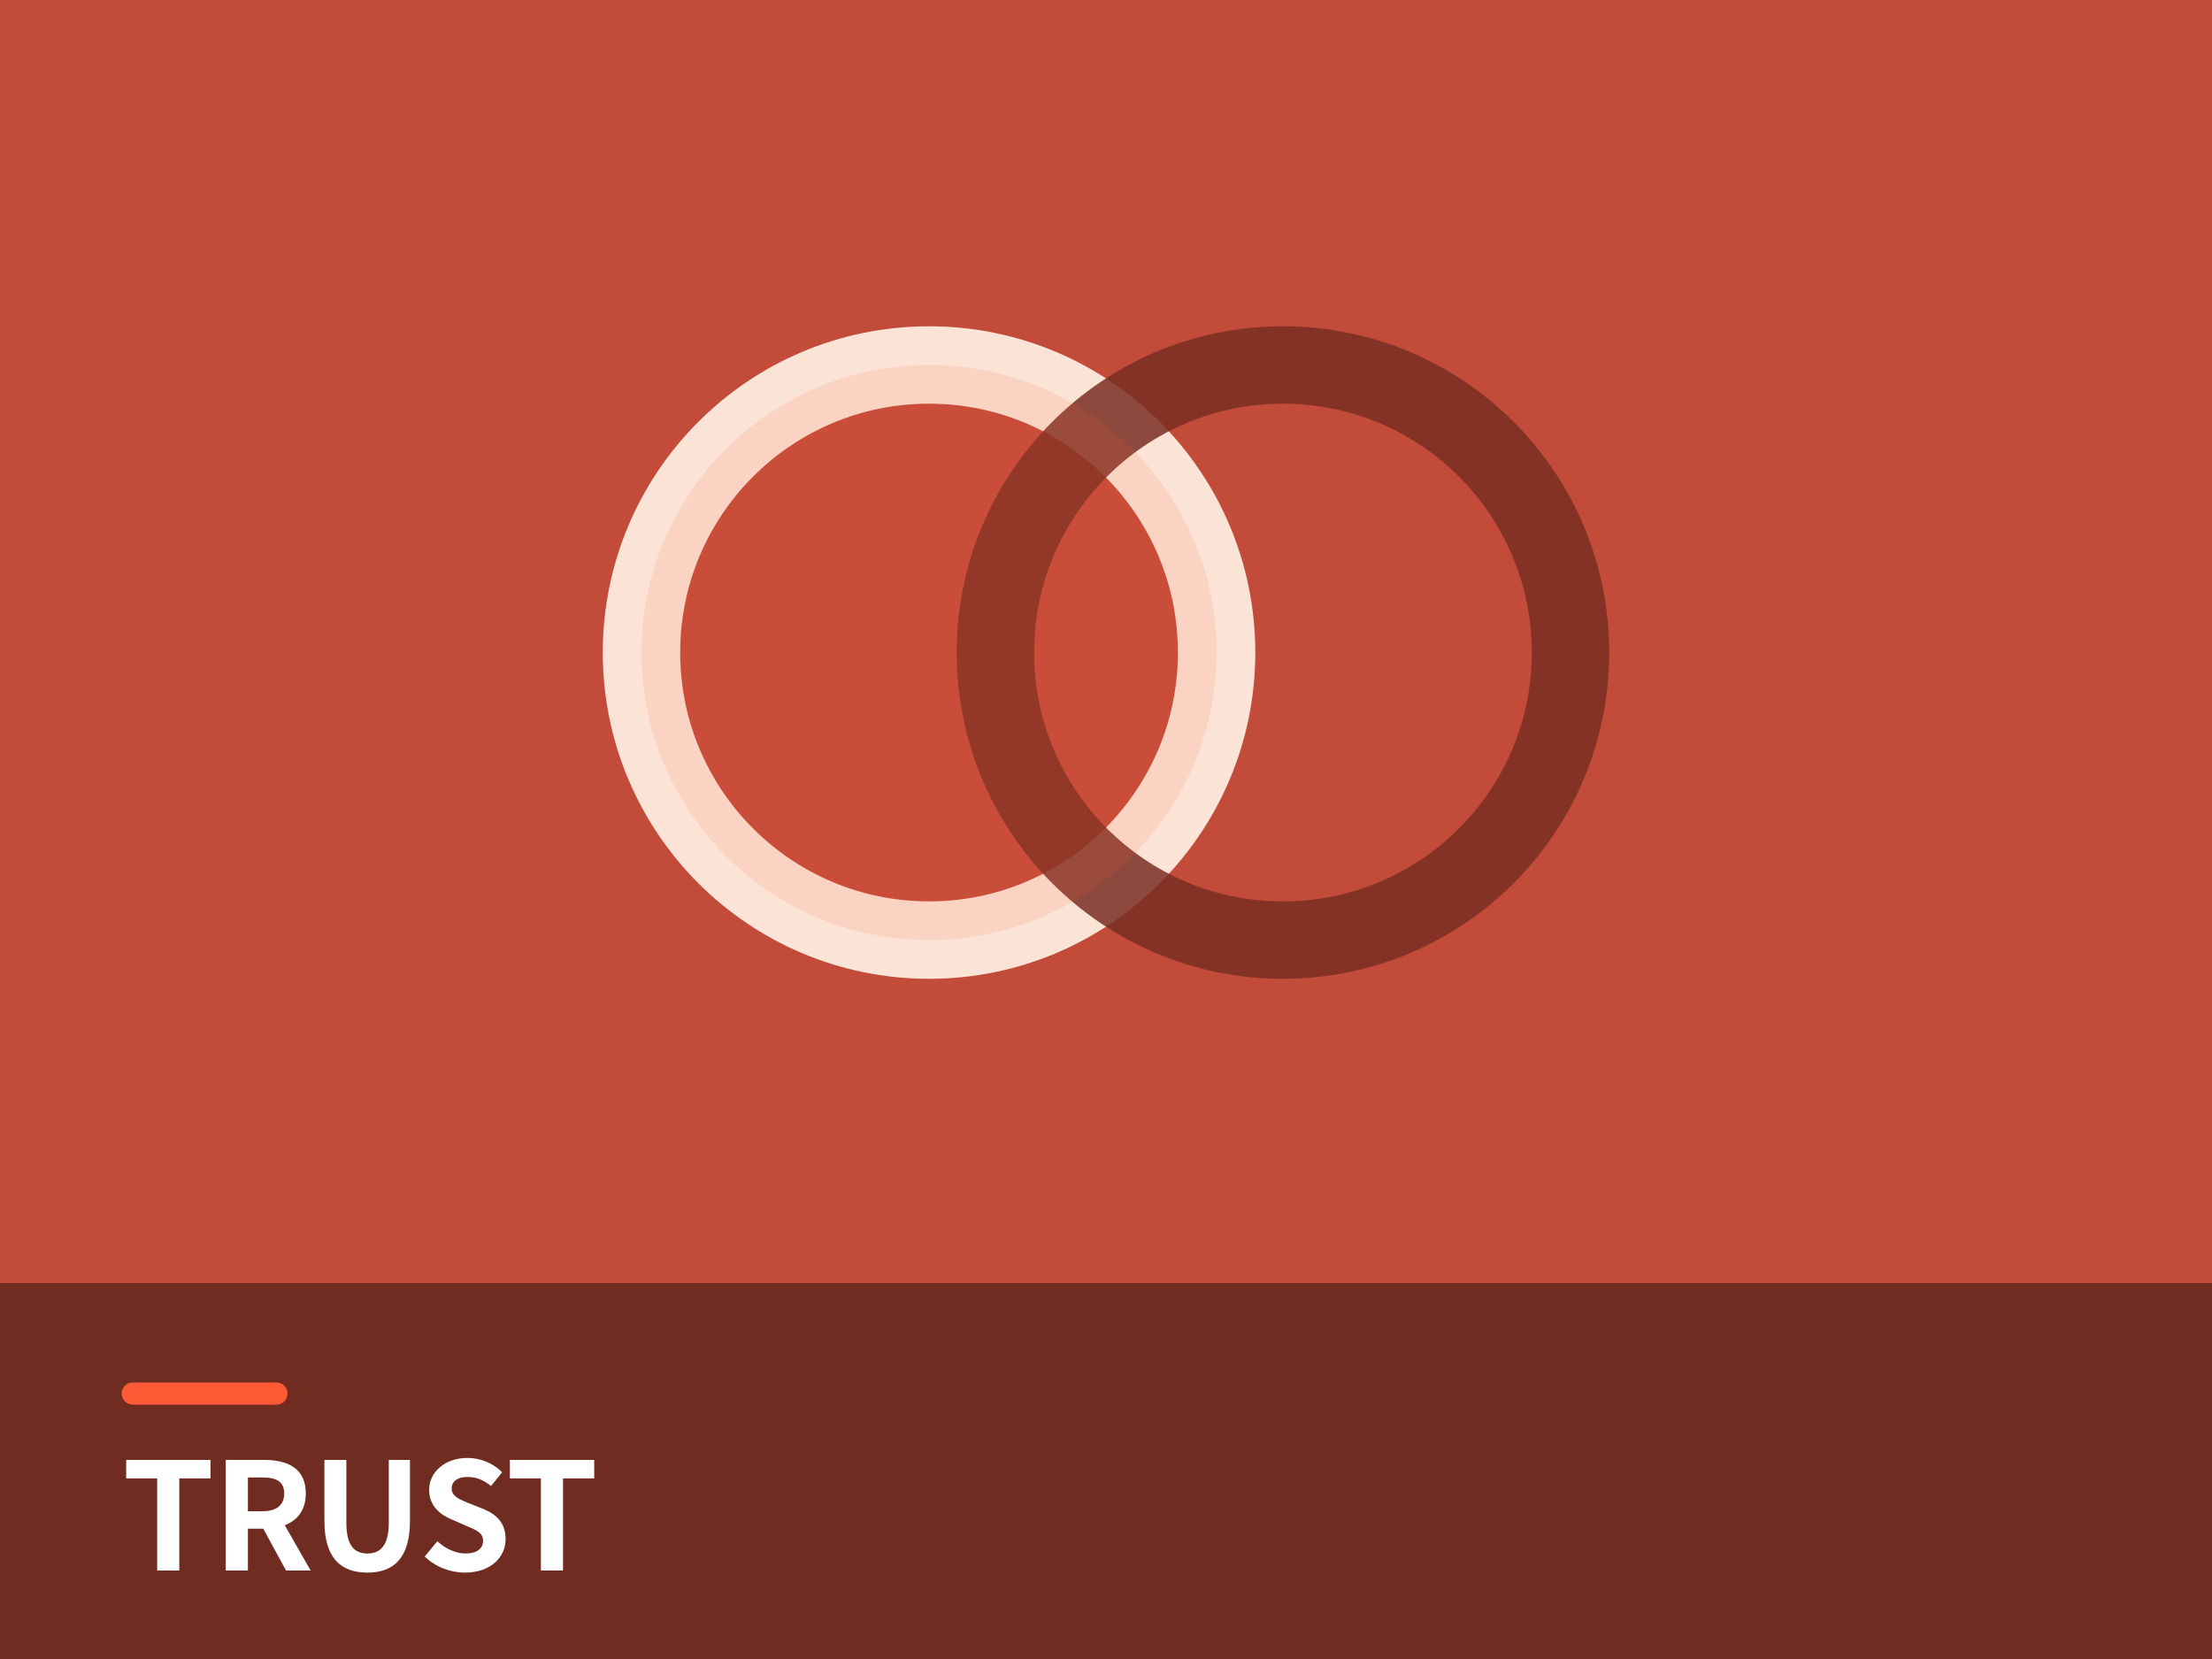
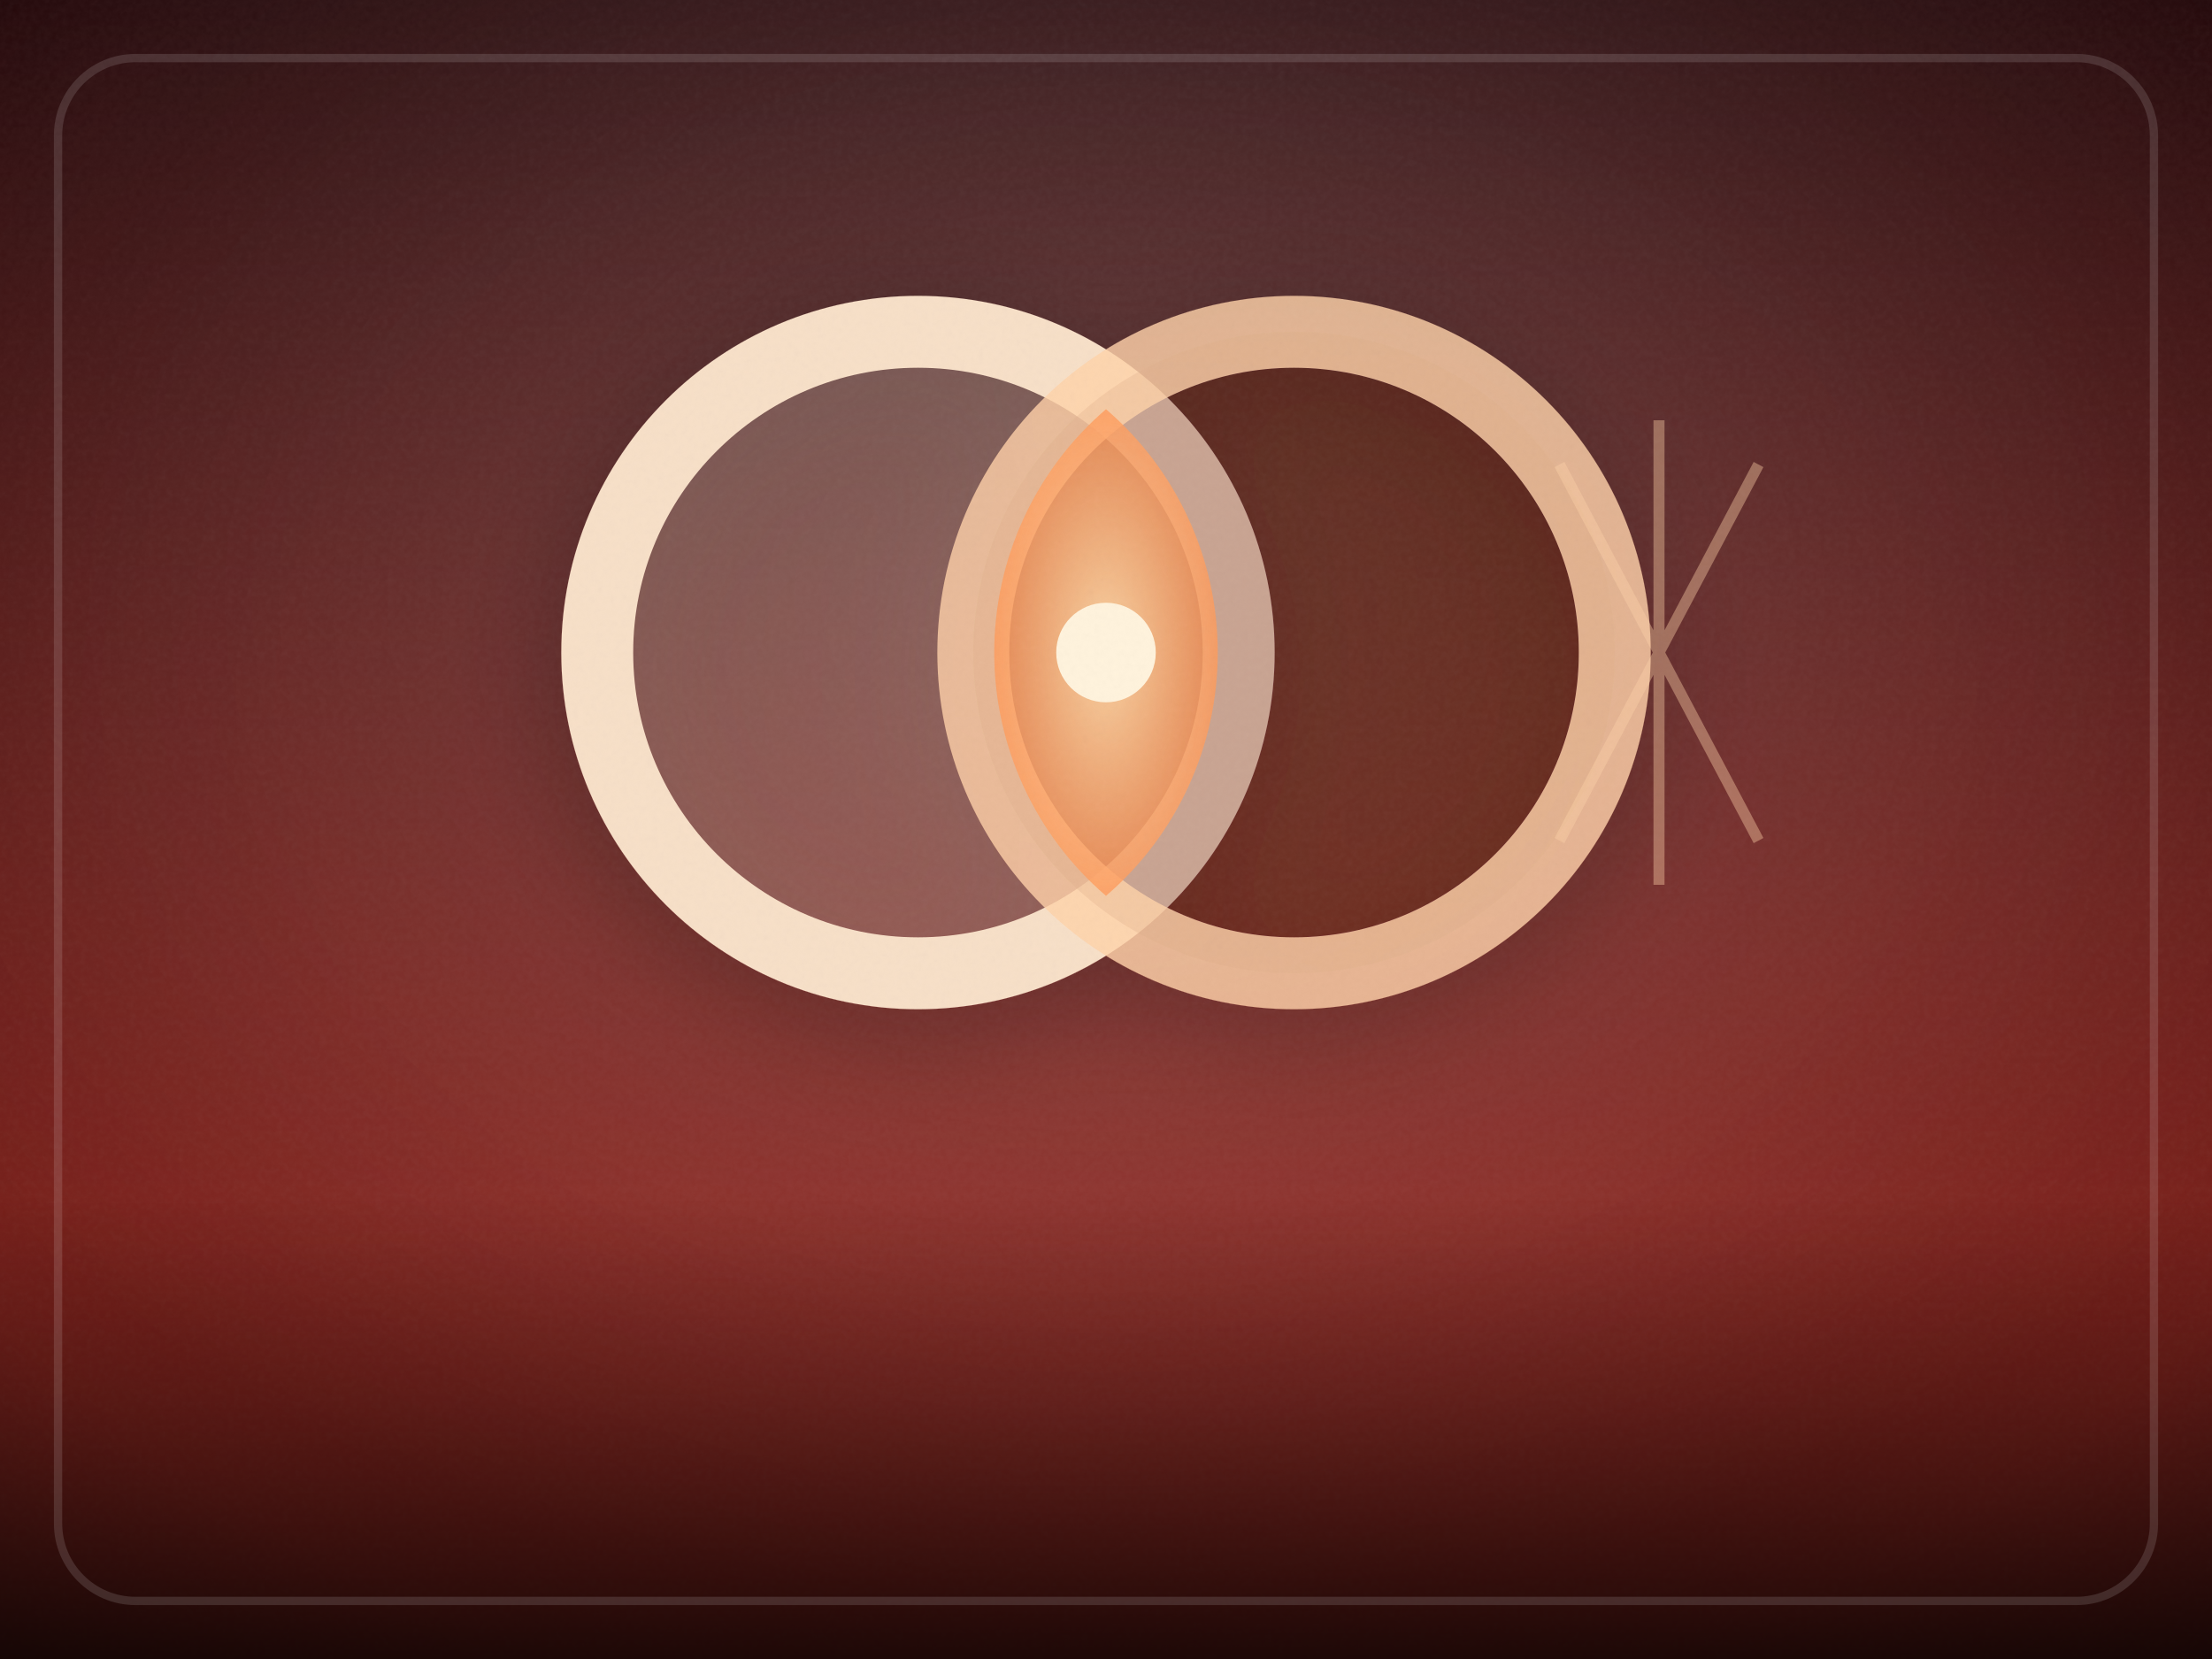
<svg xmlns="http://www.w3.org/2000/svg" viewBox="0 0 400 300" role="img" aria-label="TRUST 封面">
-   <rect width="400" height="300" fill="#C24B3A" />
-   <circle cx="168" cy="118" r="52" fill="none" stroke="#FBE3D6" stroke-width="14" />
-   <circle cx="232" cy="118" r="52" fill="none" stroke="#7A2E22" stroke-width="14" opacity="0.85" />
-   <circle cx="168" cy="118" r="52" fill="#FF5A36" opacity="0.12" />
-   <rect x="0" y="232" width="400" height="68" fill="#000" opacity="0.42" />
-   <rect x="22" y="250" width="30" height="4" rx="2" fill="#FF5A36" />
-   <text x="22" y="284" font-family="system-ui,-apple-system,'Segoe UI','Noto Sans CJK SC','PingFang SC',sans-serif" font-size="27" font-weight="800" fill="#ffffff" letter-spacing="-0.5">TRUST</text>
+   <defs>
+     <linearGradient id="bg" x1="0" y1="0" x2="0" y2="1">
+       <stop offset="0" stop-color="#2A0A0C" />
+       <stop offset="1" stop-color="#A62B22" />
+     </linearGradient>
+     <radialGradient id="gl" cx="0.5" cy="0.36" r="0.62">
+       <stop offset="0" stop-color="#fff" stop-opacity="0.2" />
+       <stop offset="1" stop-color="#fff" stop-opacity="0" />
+     </radialGradient>
+     <radialGradient id="vg" cx="0.5" cy="0.42" r="0.8">
+       <stop offset="0.45" stop-color="#000" stop-opacity="0" />
+       <stop offset="0.78" stop-color="#000" stop-opacity="0.12" />
+       <stop offset="1" stop-color="#000" stop-opacity="0.4" />
+     </radialGradient>
+     <linearGradient id="sc" x1="0" y1="0" x2="0" y2="1">
+       <stop offset="0" stop-color="#000" stop-opacity="0" />
+       <stop offset="0.45" stop-color="#000" stop-opacity="0.34" />
+       <stop offset="1" stop-color="#000" stop-opacity="0.8" />
+     </linearGradient>
+     <filter id="nz" x="0" y="0" width="100%" height="100%">
+       <feTurbulence type="fractalNoise" baseFrequency="0.9" numOctaves="3" stitchTiles="stitch" />
+       <feColorMatrix type="saturate" values="0" />
+     </filter>
+     <radialGradient id="lens" cx="0.5" cy="0.5" r="0.5">
+       <stop offset="0" stop-color="#FFD9A8" stop-opacity="0.95" />
+       <stop offset="1" stop-color="#FF9A5A" stop-opacity="0.8" />
+     </radialGradient>
+     <filter id="sh" x="-50%" y="-50%" width="200%" height="200%">
+       <feDropShadow dx="0" dy="4" stdDeviation="10" flood-color="#000" flood-opacity="0.3" />
+     </filter>
+   </defs>
+   <rect width="400" height="300" fill="url(#bg)" />
+   <rect width="400" height="300" fill="url(#gl)" />
+   <g filter="url(#sh)">
+     <circle cx="166" cy="118" r="58" fill="#F5E3D0" opacity="0.16" />
+     <circle cx="166" cy="118" r="58" fill="none" stroke="#F7DFC7" stroke-width="13" />
+     <circle cx="234" cy="118" r="58" fill="#5A1410" opacity="0.3" />
+     <circle cx="234" cy="118" r="58" fill="none" stroke="#FFD2A8" stroke-width="13" opacity="0.8" />
+   </g>
+   <path d="M200 74 a58 58 0 0 1 0 88 a58 58 0 0 1 0 -88" fill="url(#lens)" />
+   <circle cx="200" cy="118" r="9" fill="#FFF3DC" />
+   <g opacity="0.4" stroke="#FFD2A8" stroke-width="2" fill="none">
+     <path d="M300 76 l0 84 M282 84 l36 68 M282 152 l36 -68" />
+   </g>
+   <rect width="400" height="300" fill="url(#vg)" />
+   <rect width="400" height="300" filter="url(#nz)" opacity="0.05" style="mix-blend-mode:normal" />
+   <rect y="216" width="400" height="84" fill="url(#sc)" />
+   <rect x="10.5" y="10.5" width="379" height="279" rx="14" fill="none" stroke="#fff" stroke-opacity="0.13" stroke-width="1.5" />
</svg>
